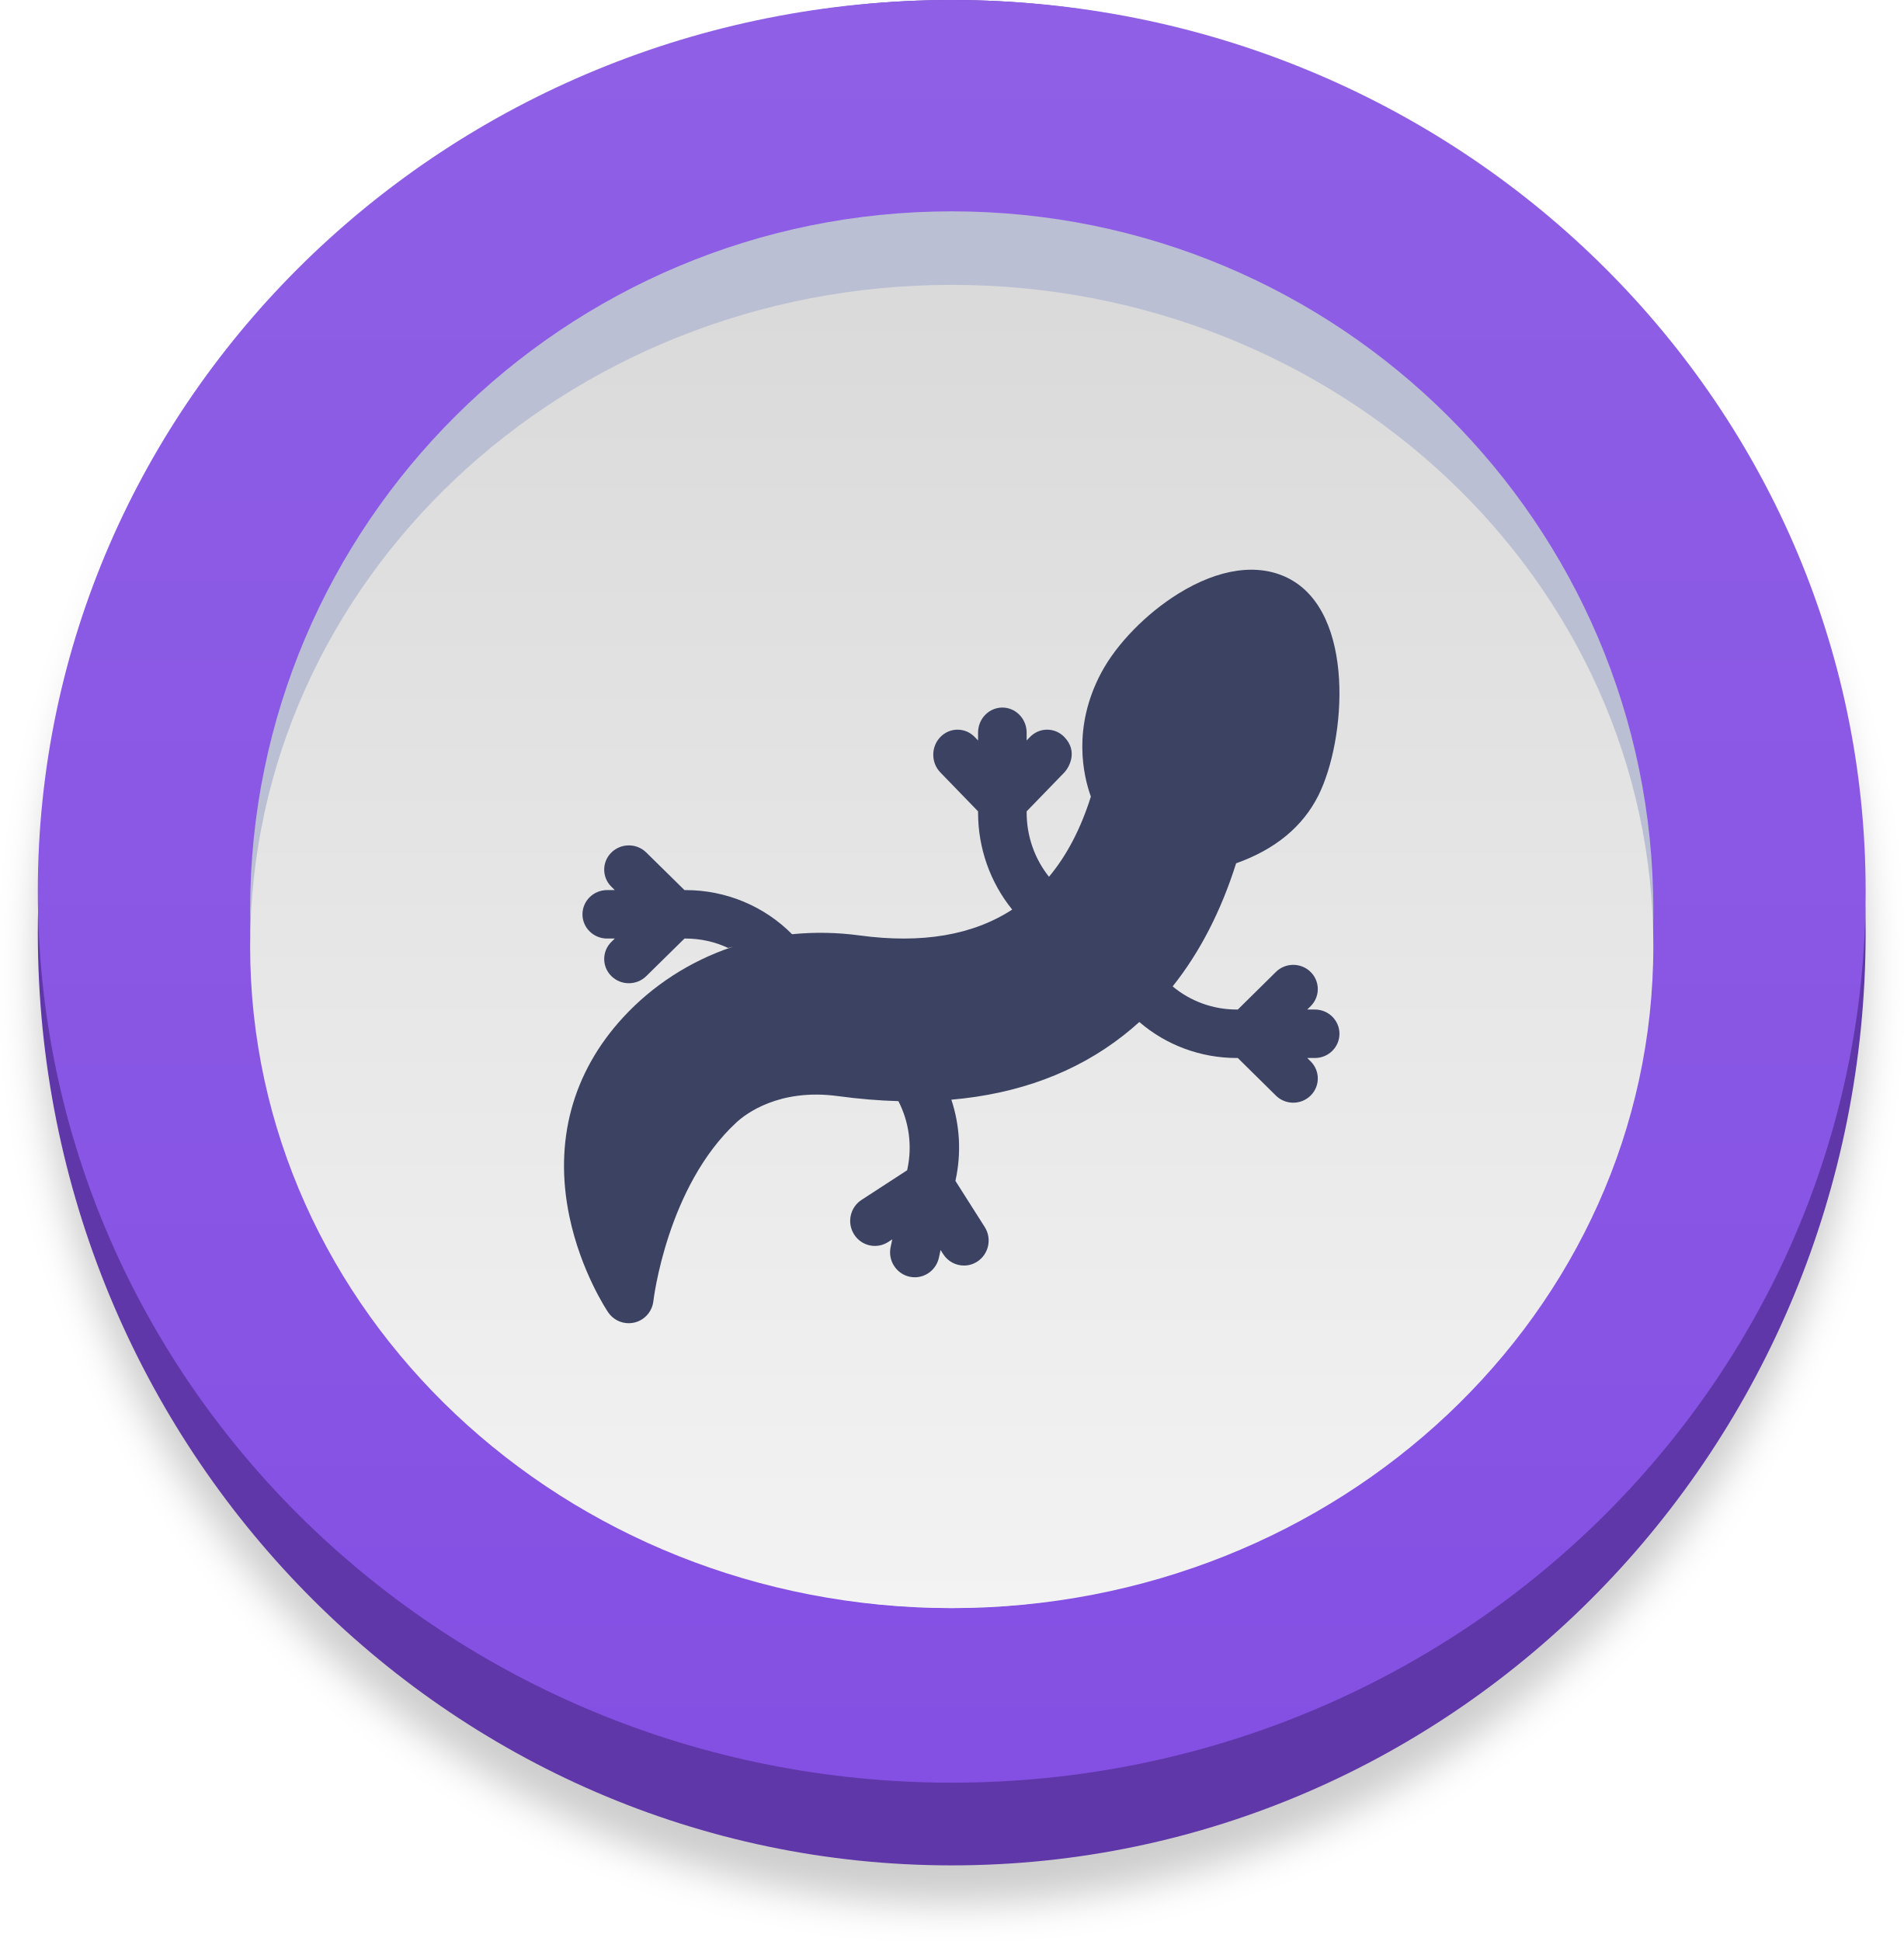
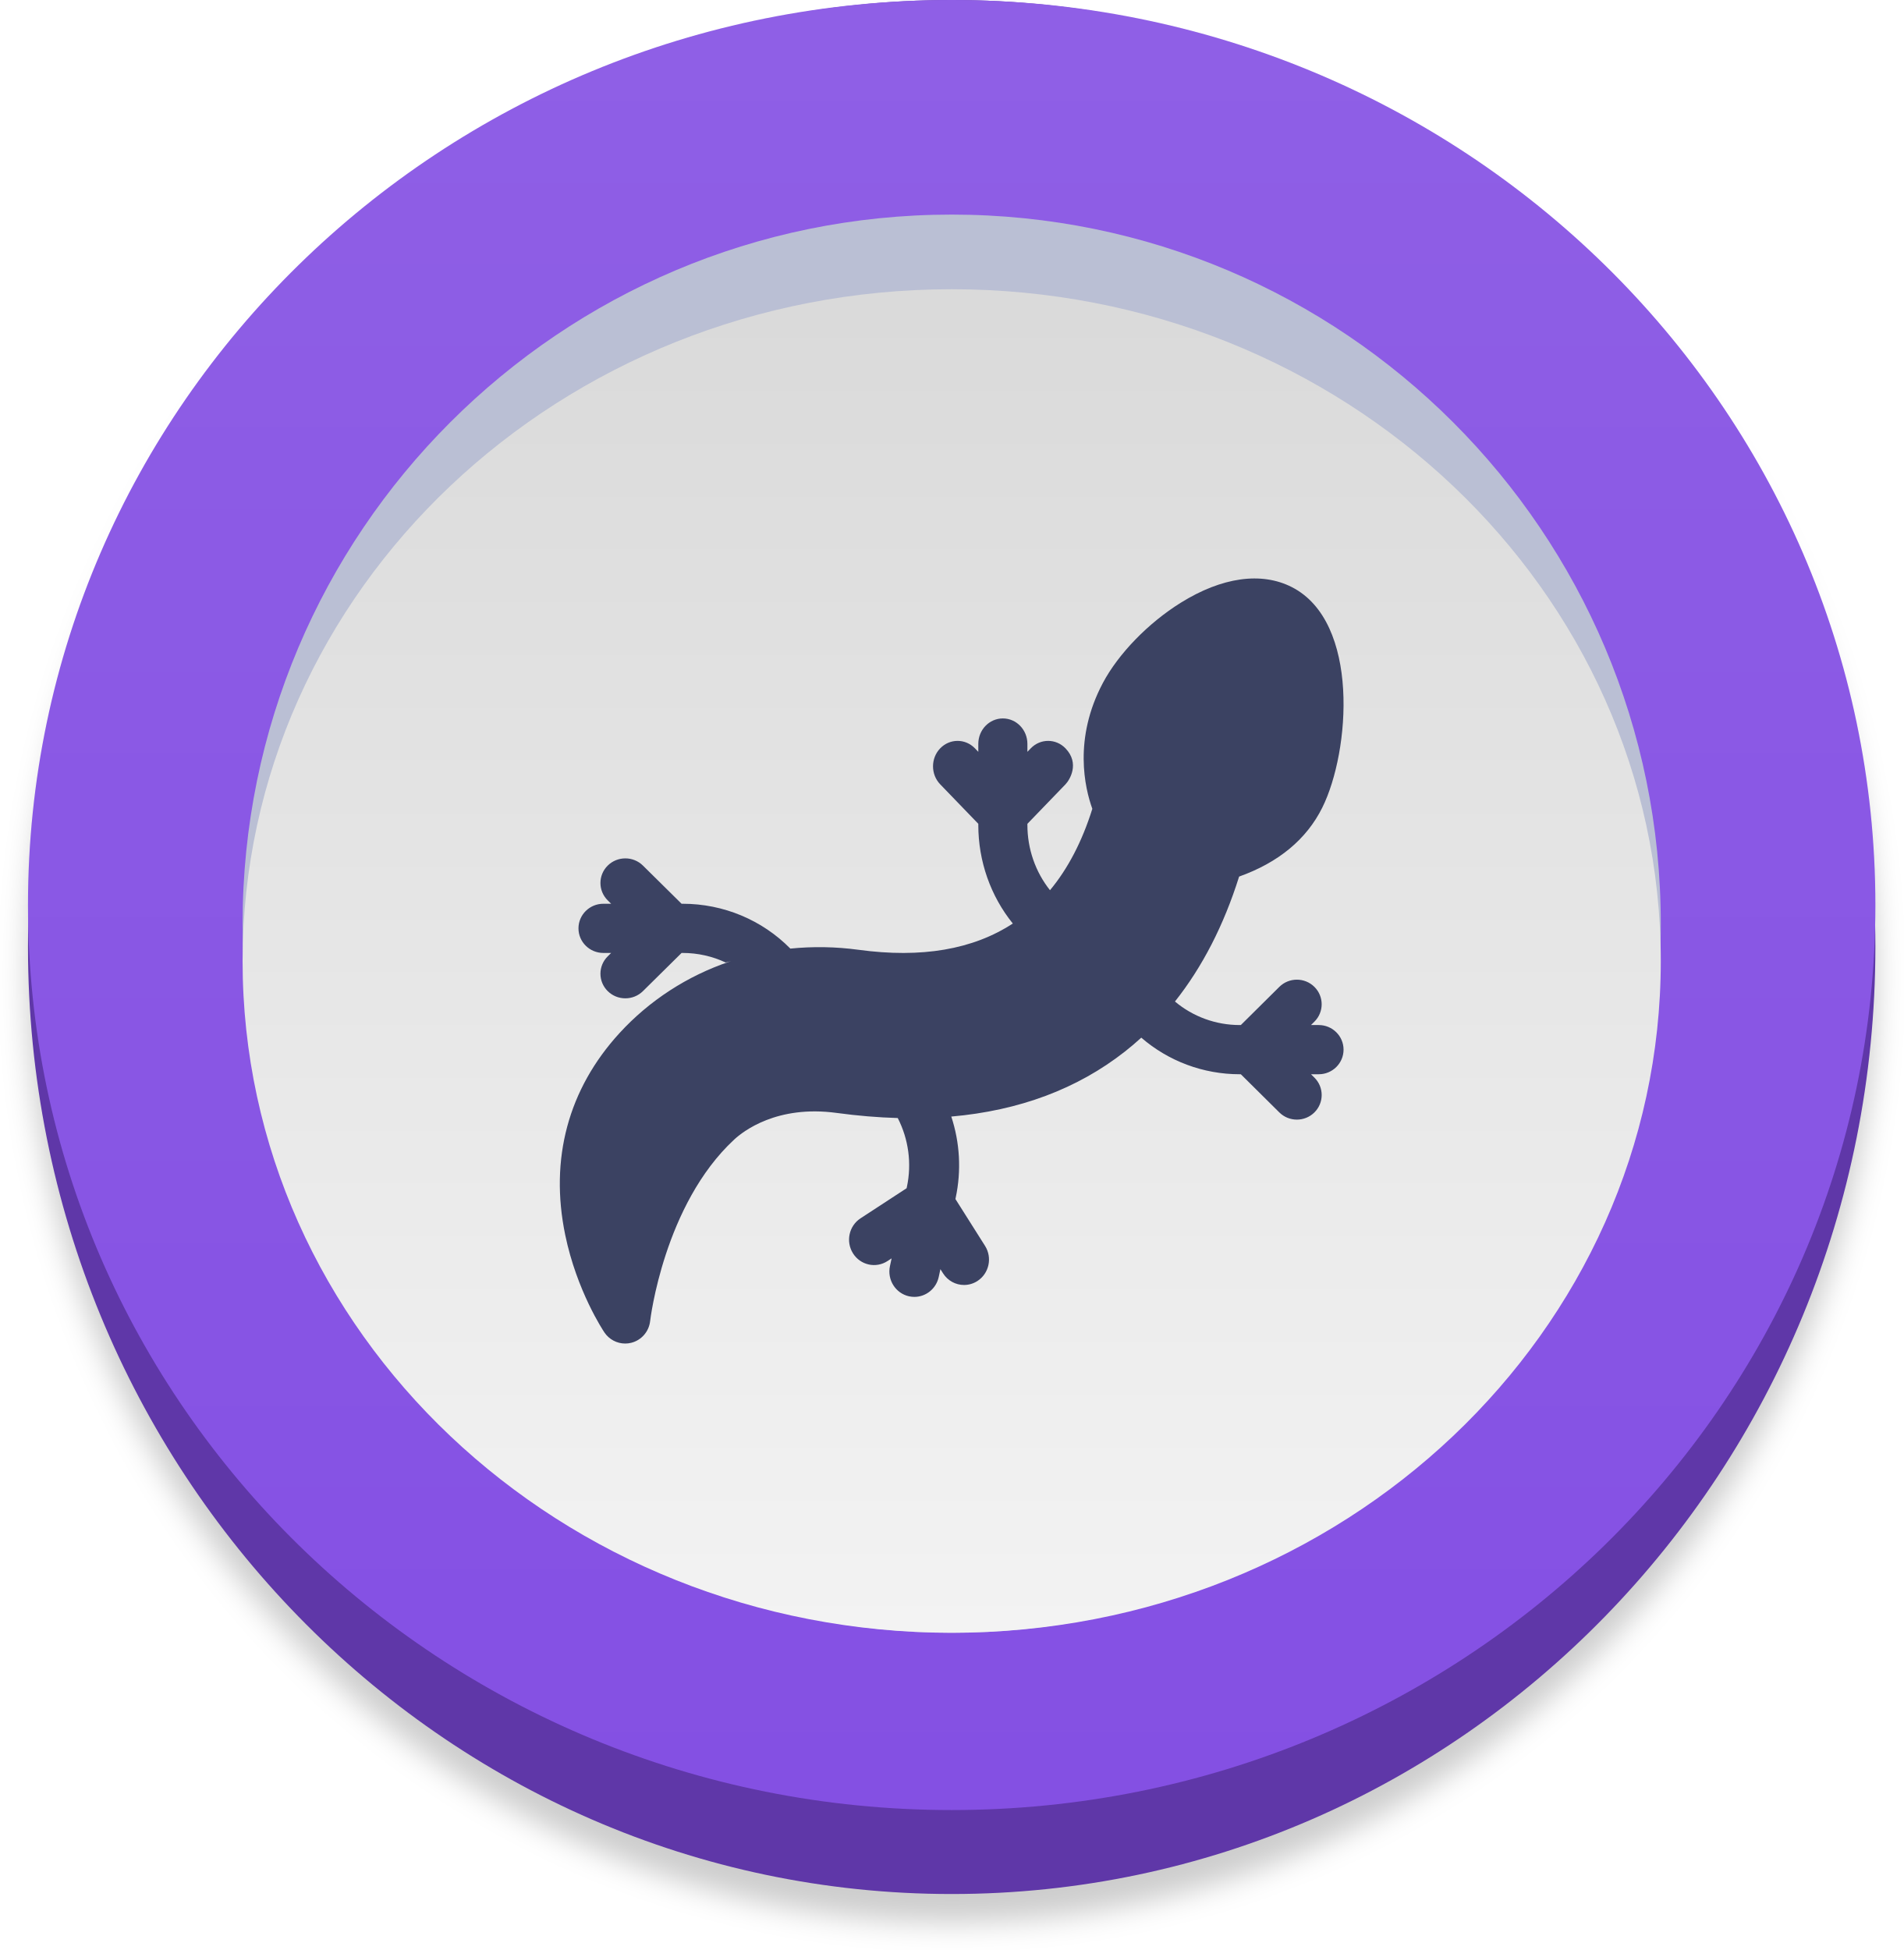
- <svg xmlns="http://www.w3.org/2000/svg" width="151" height="154" viewBox="0 0 151 154" fill="none">
+ <svg xmlns="http://www.w3.org/2000/svg" width="204" height="209" viewBox="0 0 204 209" fill="none">
  <g filter="url(#filter0_d_0_1134)">
-     <ellipse cx="75.5" cy="74" rx="72.5" ry="74" fill="#5F37A8" />
+     <ellipse cx="102" cy="101.5" rx="99" ry="101.5" fill="#5F37A8" />
  </g>
-   <ellipse cx="75.5" cy="70.719" rx="72.5" ry="70.719" fill="#834EE3" />
-   <ellipse cx="75.5" cy="70.719" rx="72.5" ry="70.719" fill="url(#paint0_linear_0_1134)" />
-   <ellipse cx="75.5" cy="72.177" rx="55.657" ry="55.409" fill="#BABFD4" />
-   <ellipse cx="75.5" cy="75.094" rx="55.657" ry="52.493" fill="url(#paint1_linear_0_1134)" />
-   <path fill-rule="evenodd" clip-rule="evenodd" d="M102.198 45.877C99.807 44.663 96.713 45.096 93.484 47.096C90.93 48.678 88.587 51.08 87.367 53.365C85.038 57.729 85.951 61.577 86.539 63.202C85.735 65.755 84.626 67.876 83.215 69.564C82.077 68.138 81.443 66.343 81.443 64.465V64.373L84.432 61.288C84.751 60.958 85.578 59.658 84.432 58.475C83.68 57.698 82.46 57.698 81.707 58.475L81.443 58.748V58.127C81.443 57.029 80.58 56.138 79.516 56.138C78.452 56.138 77.589 57.029 77.589 58.127V58.748L77.325 58.475C76.572 57.698 75.352 57.698 74.6 58.475C73.847 59.251 73.847 60.511 74.6 61.287L77.589 64.373V64.464C77.589 67.306 78.559 70.022 80.298 72.166C77.175 74.199 73.131 74.887 68.186 74.218C66.402 73.976 64.601 73.946 62.835 74.122C60.621 71.888 57.586 70.62 54.389 70.62H54.299L51.267 67.637C50.504 66.886 49.267 66.886 48.503 67.637C47.74 68.388 47.74 69.605 48.503 70.356L48.772 70.62H48.161C47.082 70.62 46.207 71.48 46.207 72.542C46.207 73.604 47.082 74.464 48.161 74.464H48.772L48.503 74.728C47.74 75.479 47.74 76.696 48.503 77.447C48.885 77.822 49.385 78.01 49.885 78.01C50.385 78.01 50.886 77.822 51.267 77.447L54.3 74.464H54.389C55.573 74.464 56.722 74.725 57.765 75.211C57.905 75.173 58.047 75.135 58.188 75.1C58.145 75.114 58.102 75.128 58.058 75.143C54.752 76.254 51.769 78.182 49.433 80.72C45.406 85.096 43.931 90.554 45.167 96.503C46.078 100.884 48.155 103.988 48.243 104.118C48.616 104.669 49.231 104.985 49.873 104.985C50.03 104.985 50.189 104.966 50.346 104.928C51.147 104.729 51.74 104.051 51.832 103.228C51.842 103.138 52.911 94.138 58.429 89.045C59.131 88.397 61.788 86.33 66.473 86.965C68.126 87.189 69.726 87.322 71.27 87.365C72.117 89.012 72.379 90.915 71.982 92.759L71.963 92.848L68.345 95.201C67.434 95.793 67.171 97.02 67.756 97.941C68.341 98.863 69.553 99.13 70.464 98.538L70.784 98.329L70.654 98.935C70.424 100.005 71.095 101.061 72.153 101.294C72.293 101.325 72.433 101.34 72.571 101.34C73.473 101.34 74.285 100.706 74.484 99.778L74.615 99.173L74.82 99.497C75.195 100.087 75.826 100.409 76.471 100.409C76.834 100.409 77.201 100.307 77.529 100.094C78.439 99.501 78.703 98.274 78.118 97.353L75.793 93.692L75.812 93.602C76.272 91.465 76.142 89.274 75.471 87.25C80.803 86.785 85.365 85.087 89.096 82.169C89.537 81.824 89.966 81.463 90.381 81.086C92.507 82.917 95.241 83.942 98.105 83.942H98.195L101.216 86.925C101.596 87.3 102.095 87.488 102.593 87.488C103.091 87.488 103.59 87.3 103.97 86.925C104.73 86.174 104.73 84.957 103.97 84.206L103.703 83.942H104.311C105.386 83.942 106.258 83.081 106.258 82.02C106.258 80.958 105.386 80.097 104.31 80.097H103.702L103.97 79.834C104.73 79.083 104.73 77.866 103.97 77.115C103.209 76.364 101.976 76.364 101.216 77.115L98.195 80.097H98.105C96.228 80.097 94.435 79.439 93.026 78.261C95.177 75.561 96.861 72.295 98.06 68.496C101.156 67.396 103.35 65.586 104.588 63.11C106.781 58.722 107.556 48.597 102.198 45.877Z" fill="#3B4262" />
+   <ellipse cx="102" cy="97" rx="99" ry="97" fill="#834EE3" />
+   <ellipse cx="102" cy="97" rx="99" ry="97" fill="url(#paint0_linear_0_1134)" />
+   <circle cx="102" cy="99" r="76" fill="#BABFD4" />
+   <ellipse cx="102" cy="103" rx="76" ry="72" fill="url(#paint1_linear_0_1134)" />
+   <path d="M126.557 64.598C130.966 61.855 135.192 61.261 138.457 62.926C145.773 66.658 144.714 80.545 141.719 86.563C140.029 89.959 137.033 92.441 132.806 93.951C131.169 99.161 128.867 103.639 125.93 107.342C127.855 108.96 130.304 109.864 132.868 109.864H132.99L137.116 105.773C138.155 104.743 139.838 104.743 140.876 105.773C141.914 106.803 141.914 108.472 140.876 109.501L140.51 109.864H141.341C142.809 109.864 144 111.044 144 112.5C144 113.956 142.81 115.137 141.342 115.137H140.511L140.877 115.499C141.915 116.528 141.915 118.198 140.877 119.228C140.358 119.743 139.676 120 138.996 120C138.315 120 137.635 119.743 137.116 119.228L132.99 115.137H132.868C128.956 115.137 125.224 113.729 122.321 111.216C121.753 111.734 121.169 112.231 120.566 112.705C115.47 116.708 109.239 119.036 101.957 119.673C102.874 122.45 103.054 125.455 102.427 128.387L102.4 128.51L105.575 133.532C106.374 134.796 106.013 136.478 104.77 137.291C104.322 137.583 103.821 137.723 103.326 137.723C102.445 137.723 101.583 137.281 101.072 136.472L100.791 136.028L100.613 136.858C100.34 138.131 99.232 139 98.001 139C97.812 139 97.62 138.98 97.428 138.938C95.984 138.618 95.069 137.169 95.383 135.701L95.56 134.872L95.124 135.157C93.88 135.969 92.225 135.603 91.425 134.338C90.626 133.075 90.986 131.392 92.229 130.58L97.17 127.353L97.196 127.23C97.738 124.699 97.377 122.089 96.219 119.83C94.111 119.77 91.929 119.59 89.674 119.283C83.276 118.412 79.649 121.248 78.689 122.137C71.155 129.122 69.695 141.466 69.681 141.59C69.555 142.719 68.745 143.649 67.652 143.921C67.438 143.975 67.221 144 67.007 144C66.129 144 65.289 143.566 64.78 142.811C64.657 142.628 61.824 138.372 60.581 132.367C58.892 124.206 60.905 116.72 66.405 110.718C69.594 107.237 73.668 104.591 78.183 103.068C78.239 103.049 78.295 103.032 78.351 103.013C78.161 103.062 77.971 103.11 77.782 103.162C76.359 102.496 74.789 102.137 73.174 102.137H73.05L68.91 106.228C68.389 106.743 67.705 107 67.022 107C66.339 107 65.657 106.743 65.135 106.228C64.094 105.198 64.094 103.529 65.135 102.5L65.502 102.137H64.669C63.195 102.137 62 100.957 62 99.501C62 98.044 63.195 96.864 64.669 96.864H65.502L65.135 96.501C64.094 95.472 64.094 93.802 65.135 92.773C66.178 91.743 67.868 91.743 68.91 92.773L73.05 96.864H73.174C77.539 96.864 81.684 98.604 84.708 101.67C87.118 101.428 89.577 101.467 92.013 101.798C98.765 102.717 104.287 101.771 108.551 98.983C106.177 96.043 104.853 92.318 104.853 88.421V88.295L100.77 84.063C99.743 82.998 99.743 81.27 100.77 80.206C101.798 79.141 103.465 79.141 104.492 80.206L104.853 80.581V79.728C104.853 78.222 106.031 77.001 107.484 77.001C108.937 77.001 110.115 78.222 110.115 79.728V80.581L110.476 80.206C111.504 79.141 113.17 79.141 114.197 80.206C115.762 81.829 114.633 83.612 114.197 84.064C113.761 84.516 110.132 88.277 110.115 88.295V88.421C110.115 90.997 110.983 93.458 112.536 95.413C114.462 93.098 115.977 90.19 117.074 86.689C116.271 84.461 115.025 79.183 118.205 73.198C119.87 70.063 123.071 66.767 126.557 64.598Z" fill="#3B4262" />
  <defs>
-     <filter id="filter0_d_0_1134" x="0" y="0" width="151" height="154" filterUnits="userSpaceOnUse" color-interpolation-filters="sRGB">
+     <filter id="filter0_d_0_1134" x="0" y="0" width="204" height="209" filterUnits="userSpaceOnUse" color-interpolation-filters="sRGB">
      <feFlood flood-opacity="0" result="BackgroundImageFix" />
      <feColorMatrix in="SourceAlpha" type="matrix" values="0 0 0 0 0 0 0 0 0 0 0 0 0 0 0 0 0 0 127 0" result="hardAlpha" />
      <feOffset dy="3" />
      <feGaussianBlur stdDeviation="1.5" />
      <feColorMatrix type="matrix" values="0 0 0 0 0 0 0 0 0 0 0 0 0 0 0 0 0 0 0.197 0" />
      <feBlend mode="normal" in2="BackgroundImageFix" result="effect1_dropShadow_0_1134" />
      <feBlend mode="normal" in="SourceGraphic" in2="effect1_dropShadow_0_1134" result="shape" />
    </filter>
-     <linearGradient id="paint0_linear_0_1134" x1="3" y1="0" x2="3" y2="141.438" gradientUnits="userSpaceOnUse">
+     <linearGradient id="paint0_linear_0_1134" x1="3" y1="0" x2="3" y2="194" gradientUnits="userSpaceOnUse">
      <stop stop-color="white" stop-opacity="0.097" />
      <stop offset="1" stop-color="white" stop-opacity="0.01" />
    </linearGradient>
-     <linearGradient id="paint1_linear_0_1134" x1="130.234" y1="127.586" x2="130.234" y2="24.341" gradientUnits="userSpaceOnUse">
+     <linearGradient id="paint1_linear_0_1134" x1="176.74" y1="175" x2="176.74" y2="33.387" gradientUnits="userSpaceOnUse">
      <stop stop-color="#F3F3F3" />
      <stop offset="1" stop-color="#DADADA" />
    </linearGradient>
  </defs>
</svg>
